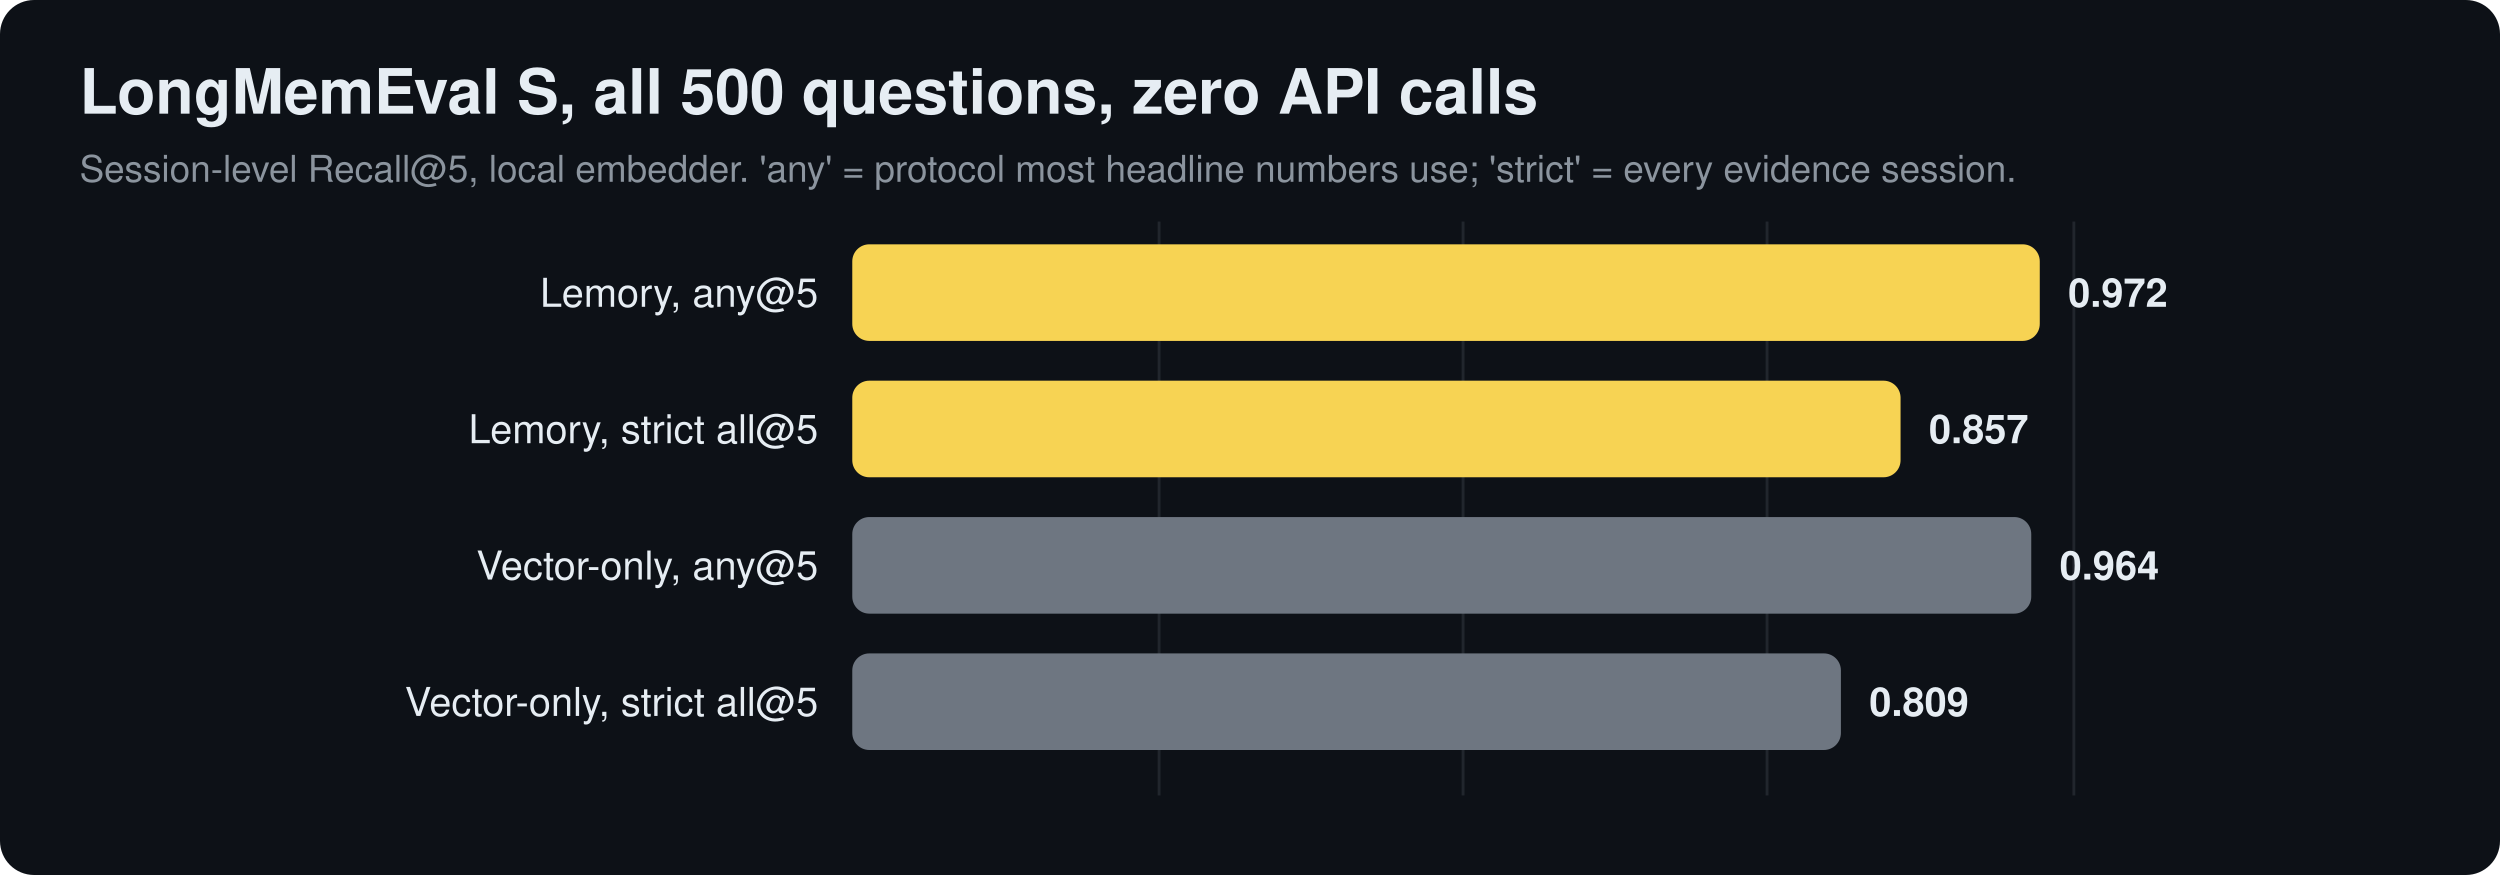
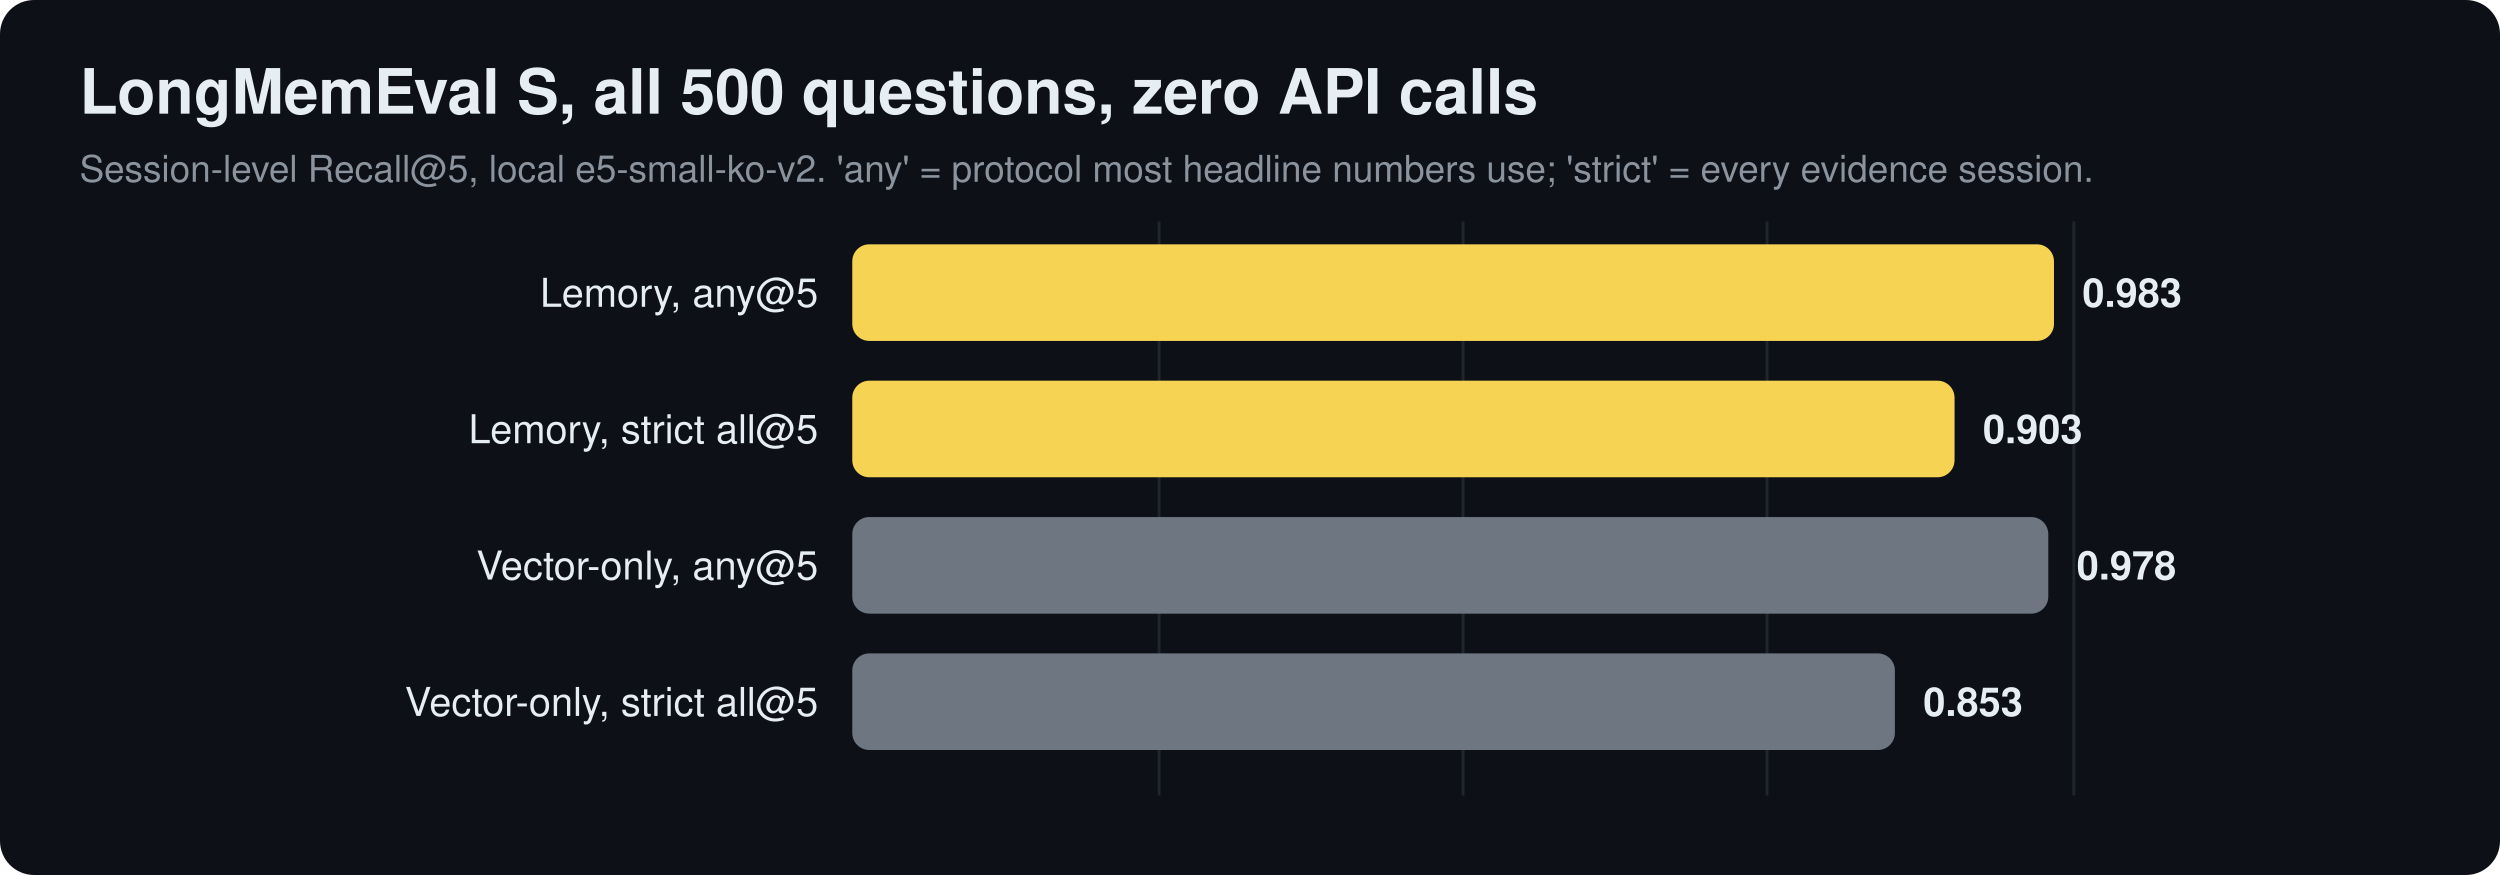
<svg xmlns="http://www.w3.org/2000/svg" width="880" height="308" font-family="-apple-system,Segoe UI,Helvetica,Arial,sans-serif">
  <rect width="880" height="308" rx="12" fill="#0d1117" />
  <text x="28" y="40" fill="#e6edf3" font-size="22" font-weight="700">LongMemEval S, all 500 questions, zero API calls</text>
-   <text x="28" y="64" fill="#8b949e" font-size="13">Session-level Recall@5, local embedder. 'any' = protocol most headline numbers use; 'strict' = every evidence session.</text>
+   <text x="28" y="64" fill="#8b949e" font-size="13">Session-level Recall@5, local e5-small-ko-v2. 'any' = protocol most headline numbers use; 'strict' = every evidence session.</text>
  <line x1="408" y1="78" x2="408" y2="280" stroke="#21262d" />
  <line x1="515" y1="78" x2="515" y2="280" stroke="#21262d" />
  <line x1="622" y1="78" x2="622" y2="280" stroke="#21262d" />
  <line x1="730" y1="78" x2="730" y2="280" stroke="#21262d" />
  <text x="288" y="108.0" fill="#e6edf3" font-size="14" text-anchor="end">Lemory, any@5</text>
-   <rect x="300" y="86" width="418" height="34" rx="6" fill="#f7d353" />
-   <text x="728" y="108.0" fill="#e6edf3" font-size="14" font-weight="600">0.972<tspan fill="#8b949e" font-weight="400">  </tspan>
+   <rect x="300" y="86" width="423" height="34" rx="6" fill="#f7d353" />
+   <text x="733" y="108.0" fill="#e6edf3" font-size="14" font-weight="600">0.983<tspan fill="#8b949e" font-weight="400">  </tspan>
  </text>
  <text x="288" y="156.0" fill="#e6edf3" font-size="14" text-anchor="end">Lemory, strict all@5</text>
-   <rect x="300" y="134" width="369" height="34" rx="6" fill="#f7d353" />
-   <text x="679" y="156.0" fill="#e6edf3" font-size="14" font-weight="600">0.857<tspan fill="#8b949e" font-weight="400">  </tspan>
+   <rect x="300" y="134" width="388" height="34" rx="6" fill="#f7d353" />
+   <text x="698" y="156.0" fill="#e6edf3" font-size="14" font-weight="600">0.903<tspan fill="#8b949e" font-weight="400">  </tspan>
  </text>
  <text x="288" y="204.0" fill="#e6edf3" font-size="14" text-anchor="end">Vector-only, any@5</text>
-   <rect x="300" y="182" width="415" height="34" rx="6" fill="#6e7681" />
-   <text x="725" y="204.0" fill="#e6edf3" font-size="14" font-weight="600">0.964<tspan fill="#8b949e" font-weight="400">  </tspan>
+   <rect x="300" y="182" width="421" height="34" rx="6" fill="#6e7681" />
+   <text x="731" y="204.0" fill="#e6edf3" font-size="14" font-weight="600">0.978<tspan fill="#8b949e" font-weight="400">  </tspan>
  </text>
  <text x="288" y="252.0" fill="#e6edf3" font-size="14" text-anchor="end">Vector-only, strict all@5</text>
-   <rect x="300" y="230" width="348" height="34" rx="6" fill="#6e7681" />
-   <text x="658" y="252.0" fill="#e6edf3" font-size="14" font-weight="600">0.809<tspan fill="#8b949e" font-weight="400">  </tspan>
+   <rect x="300" y="230" width="367" height="34" rx="6" fill="#6e7681" />
+   <text x="677" y="252.0" fill="#e6edf3" font-size="14" font-weight="600">0.853<tspan fill="#8b949e" font-weight="400">  </tspan>
  </text>
</svg>
